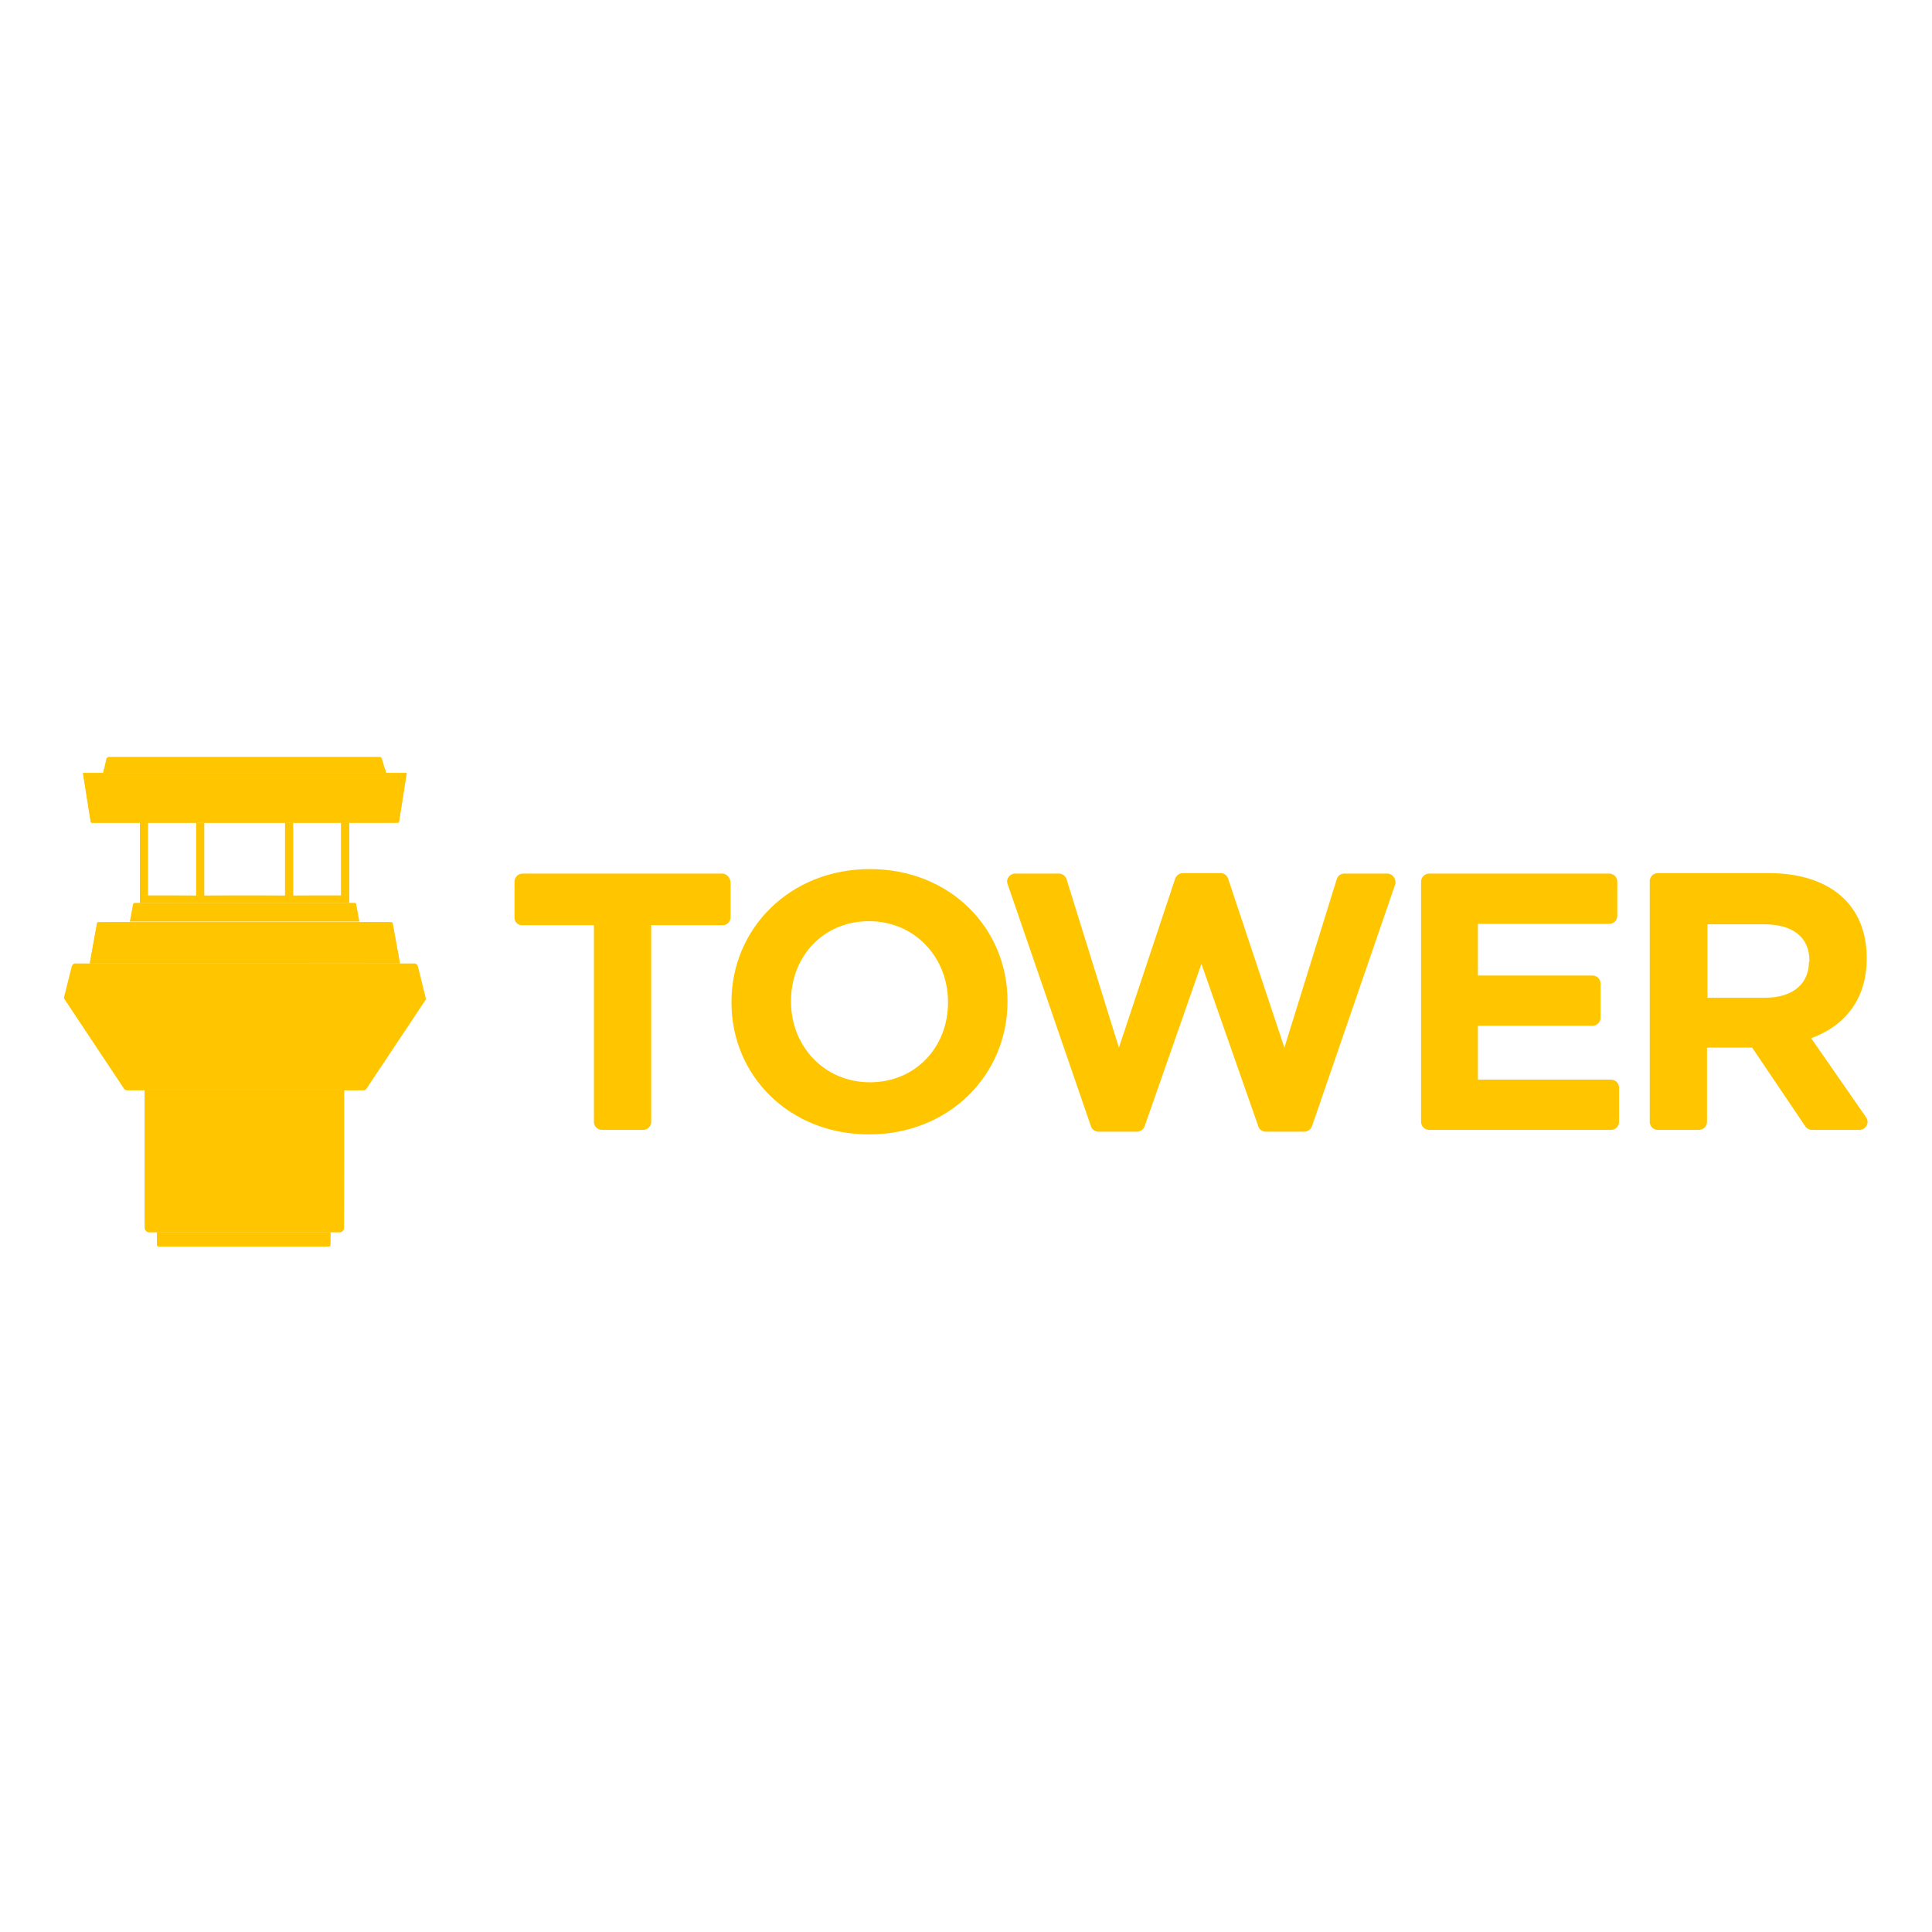
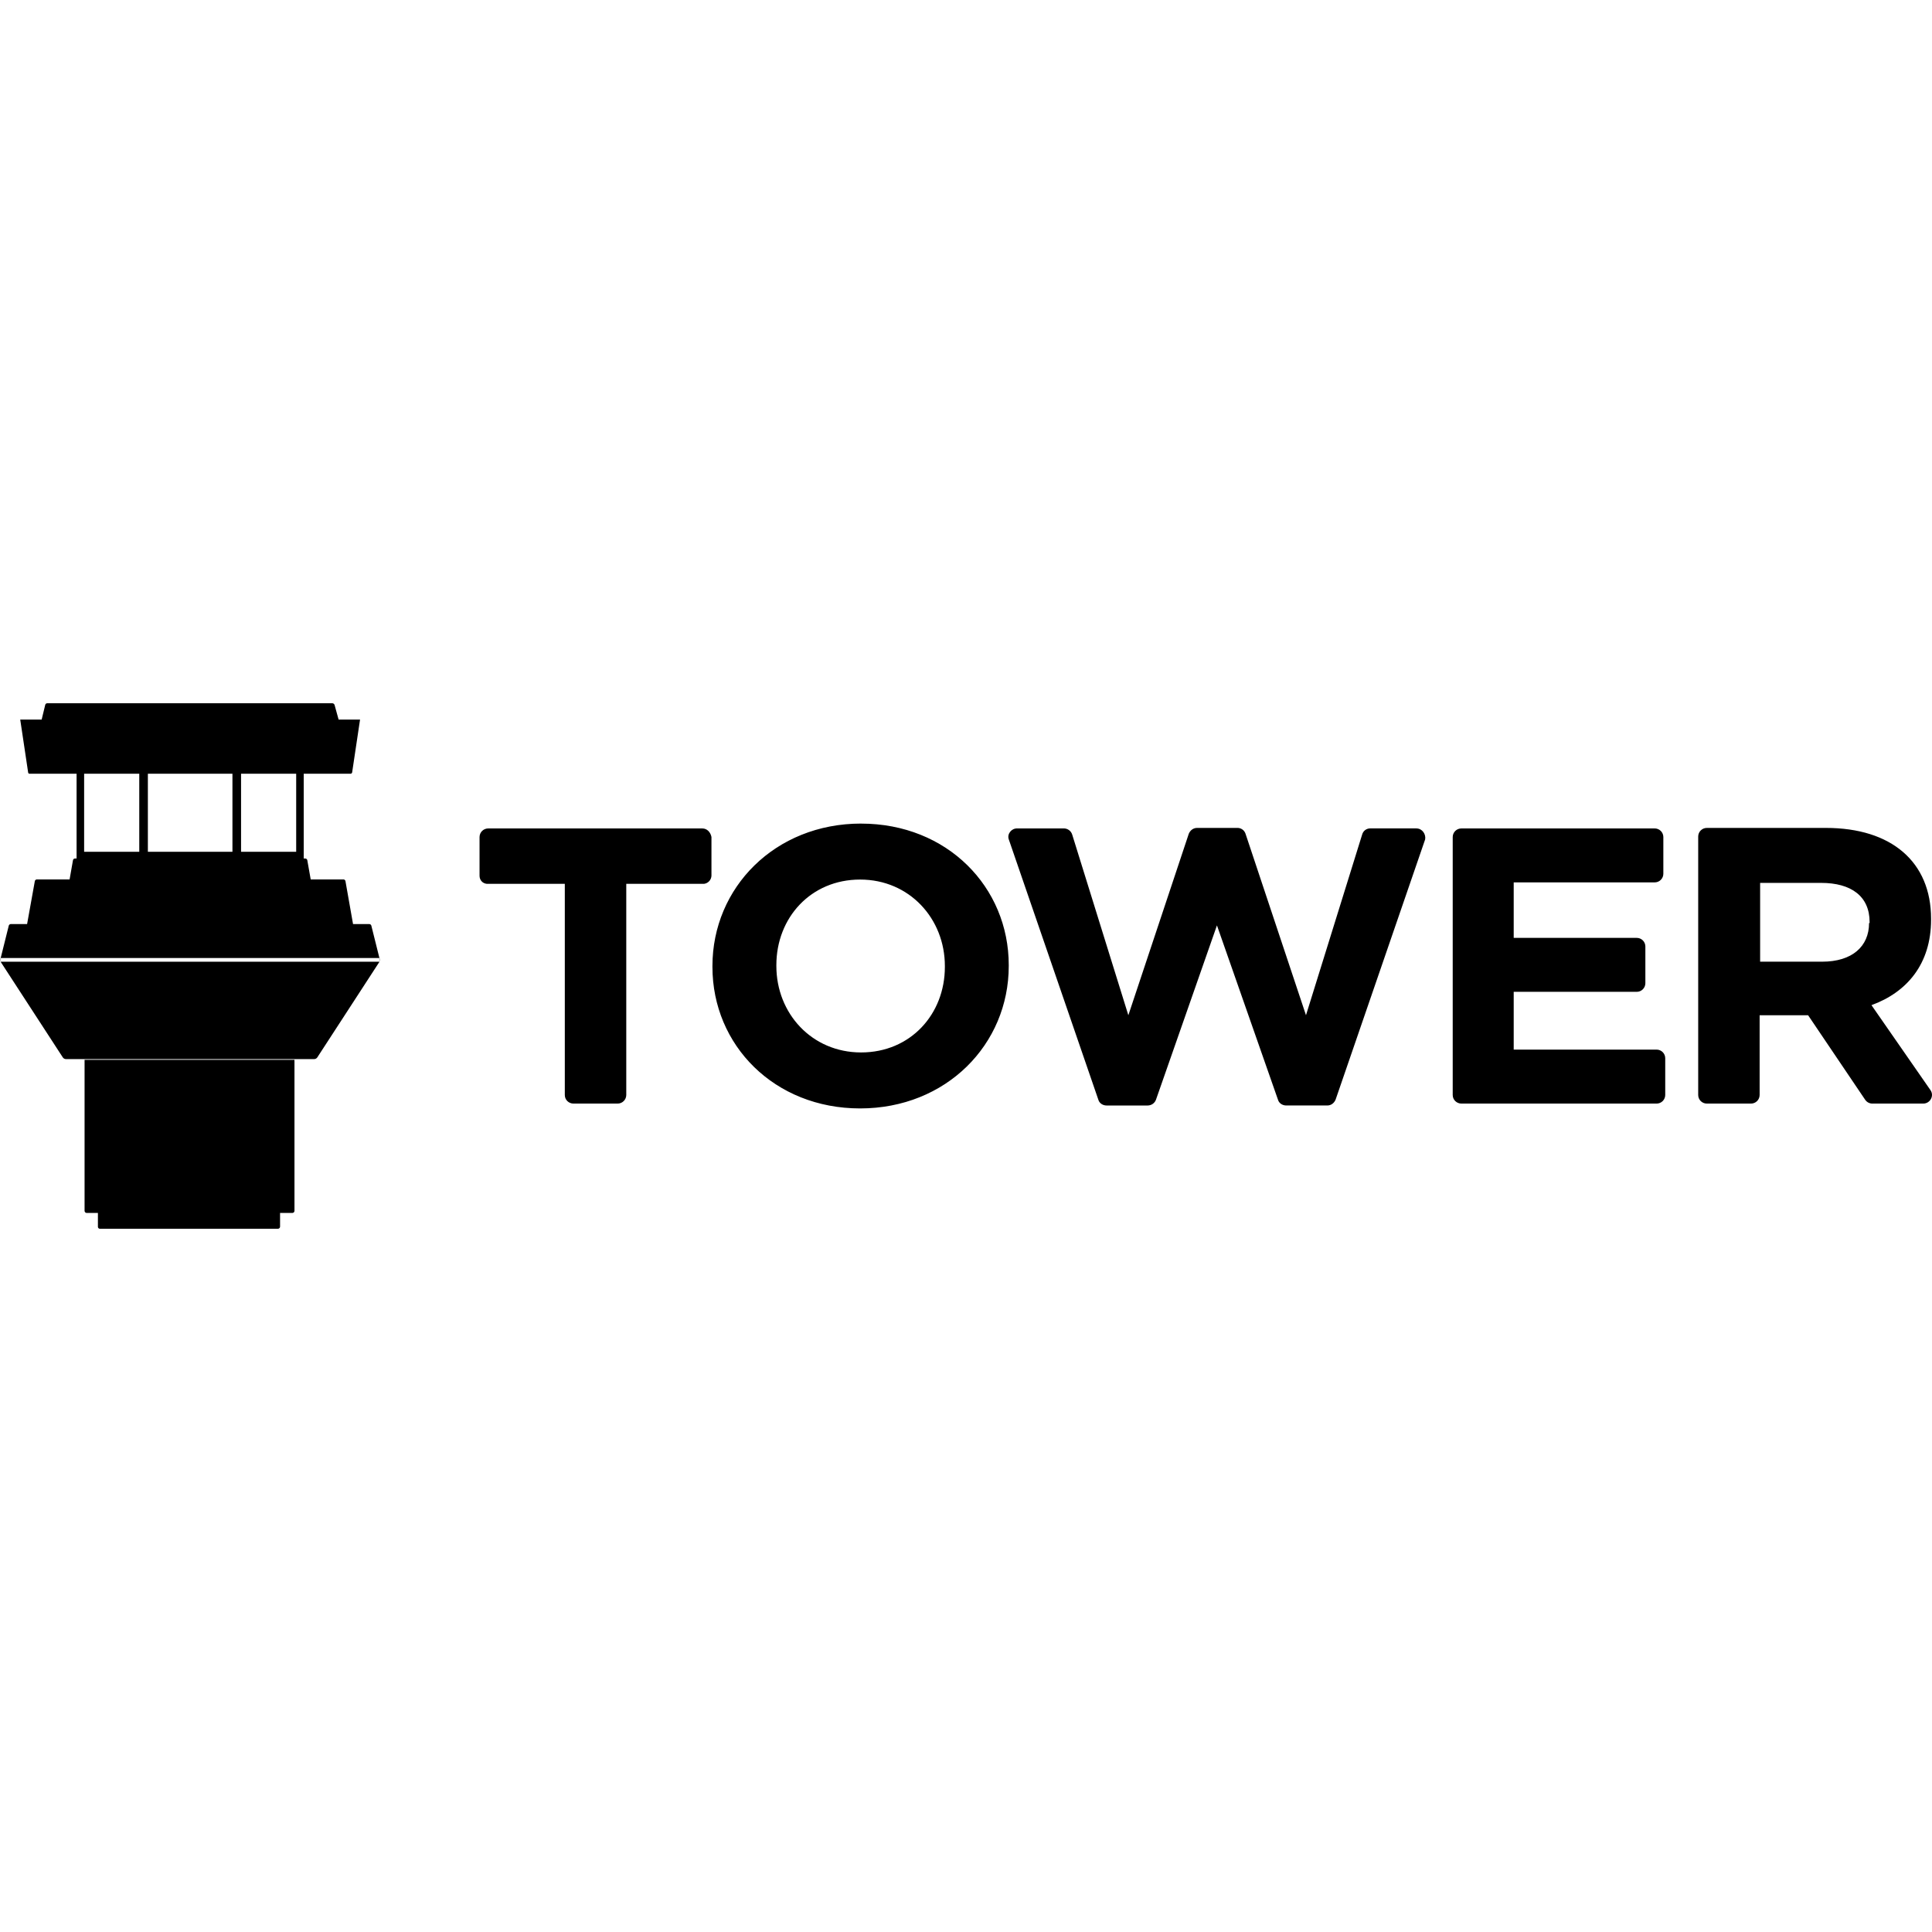
<svg xmlns="http://www.w3.org/2000/svg" viewBox="0 0 128 128">
-   <defs>
-     <clipPath id="towergit-plain-wordmark-a">
-       <path d="M0 0h128v50H0z" />
-     </clipPath>
-   </defs>
-   <path d="M123.642 74.037l-3.646-5.253c2.18-.792 3.677-2.534 3.677-5.274v-.061c0-3.51-2.45-5.603-6.487-5.603h-7.348a.532.532 0 00-.538.53v15.953c0 .294.24.53.538.53h2.717a.532.532 0 00.538-.53v-4.923h2.99l3.523 5.217a.534.534 0 00.452.236h3.134c.42 0 .687-.473.45-.822zm-3.795-10.321c0 1.444-1.045 2.385-2.897 2.385h-3.826v-4.863h3.765c1.851 0 2.99.823 2.99 2.416v.062zm-27.938-5.84h-2.841a.512.512 0 00-.508.382l-3.466 11.148L81.361 58.2a.521.521 0 00-.509-.355h-2.48c-.237 0-.418.148-.51.355L74.13 69.406l-3.466-11.15a.54.54 0 00-.507-.38h-2.898c-.359 0-.626.355-.509.679l5.529 16.068c.056.206.266.355.507.355h2.54a.547.547 0 00.507-.355l3.765-10.763 3.768 10.763c.056.206.267.355.508.355h2.538c.236 0 .416-.149.508-.355l5.528-16.068c.056-.324-.18-.678-.538-.678zm14.82 13.652h-8.815v-3.567h7.59a.533.533 0 00.537-.53v-2.27a.531.531 0 00-.538-.53h-7.589v-3.423h8.698a.533.533 0 00.538-.53v-2.271a.533.533 0 00-.538-.53H94.689a.532.532 0 00-.539.53v15.922c0 .294.24.53.538.53h12.041a.532.532 0 00.538-.53v-2.271a.533.533 0 00-.538-.53zm-49.092-13.95c-5.318 0-9.175 3.954-9.175 8.79v.056c0 4.837 3.826 8.733 9.113 8.733 5.318 0 9.174-3.953 9.174-8.789v-.056c0-4.812-3.794-8.733-9.112-8.733zm5.17 8.847c0 2.92-2.124 5.278-5.17 5.278-3.051 0-5.23-2.416-5.23-5.335v-.056c0-2.92 2.122-5.28 5.168-5.28 3.047 0 5.231 2.417 5.231 5.336zm-14.97-8.548h-13.21a.533.533 0 00-.539.53v2.389c0 .263.18.473.45.5h4.811v13.033c0 .294.237.53.538.53h2.72a.533.533 0 00.537-.53V61.295h4.81a.527.527 0 00.447-.5v-2.388c-.056-.294-.267-.53-.564-.53zm0 0M10.396 81.644v.823c0 .061.056.118.118.118H21.78c.056 0 .118-.057.118-.118v-.823zM23.133 59.829H9.266v-.499h13.867zm0 0" fill="#ffc600" />
-   <path d="M12.996 54.515h.537v4.836h-.537zm5.887 0h.533v4.836h-.533zm3.717-.021h.533v4.836H22.6z" fill="#ffc600" />
-   <path d="M19 54.515h.416v4.836h-.414zm0 0M23.81 61.059l-.209-1.147c0-.06-.057-.092-.118-.092H8.93c-.056 0-.118.031-.118.092l-.21 1.147zm0 0M26.499 63.833l-.477-2.655c0-.059-.062-.089-.12-.089H6.54c-.062 0-.119.03-.119.088l-.477 2.656zm0 0M9.586 72.206v9.14c0 .18.153.298.302.298h12.61c.179 0 .298-.149.298-.298v-9.139zm0 0M6.837 51.21h18.738l-.272-.94c-.03-.062-.056-.12-.149-.12H7.196c-.056 0-.118.058-.15.12zm0 0" fill="#ffc600" />
-   <g clip-path="url(#towergit-plain-wordmark-a)" transform="translate(-7.743 38.355) scale(1.12052)" fill="#ffc600">
-     <path d="M13.012 11.473h16.722l-.054-.235H13.066zm0 0" />
-   </g>
-   <path d="M6.093 54.515H26.35c.06 0 .092-.03.092-.087l.507-3.217H5.494L6 54.427c0 .027.03.088.092.088zm0 0M28.201 66.101l-.508-2.061c-.025-.12-.117-.207-.235-.207H4.984c-.118 0-.21.088-.235.207l-.514 2.06c0 .03 0 .06.032.092L8.21 72.12c.03.056.122.117.21.117h15.655c.092 0 .154-.03.211-.117l3.944-5.928c-.031-.03-.031-.06-.031-.09zm0 0" fill="#ffc600" />
-   <path d="M9.266 54.494h.533v4.836h-.533z" fill="#ffc600" />
-   <path d="M6.028 54.457a57.5 57.5 0 01-.27-1.64l-.252-1.595 10.708-.005c5.89-.003 10.712-.002 10.716.002.01.01-.5 3.239-.516 3.264-.009.014-3.165.02-10.19.019l-10.176-.001-.02-.044zm.836-3.309l.024-.118.013-.074h18.611l.013.074c.006.04.017.093.024.118l.012.044H6.853zm15.737 5.778v-2.404h.532v4.808h-.532zm-3.704.01v-2.414h.512v4.828h-.512zm-5.892 0v-2.414h.512v4.828h-.512zm-3.725-.02v-2.414h.513v4.828h-.512z" fill="#ffc600" />
-   <path d="M9.28 59.567v-.237h1.852c1.213 0 1.855.007 1.863.02.016.026.542.026.542 0 0-.028 5.333-.028 5.35 0 .016.026.516.026.532 0 .008-.013.65-.02 1.863-.02h1.851v.473H9.281zm-3.316 4.211l.242-1.342c.155-.866.242-1.303.26-1.315.015-.01 4.288-.017 9.763-.017 7.849 0 9.74.004 9.757.024.016.019.497 2.619.497 2.683 0 .007-4.619.012-10.264.012H5.956zM9.716 81.563a.359.359 0 01-.101-.16c-.02-.069-.029-1.612-.029-4.624v-4.522h13.209v4.522c0 3.012-.01 4.555-.03 4.624a.359.359 0 01-.1.16l-.073.057H9.789zm.741.987c-.026-.011-.035-.13-.035-.458v-.444h11.453v.427c0 .294-.01.436-.033.46-.026.025-1.326.032-5.692.03a585.332 585.332 0 01-5.693-.016z" fill="#ffc600" />
+   <path d="M3.133 46.592a.14.14 0 0 0-.139.115l-.234.967H1.34l.523 3.496a.093.093 0 0 0 .094.092h3.117v5.615h-.111a.14.14 0 0 0-.129.117l-.223 1.27H2.434a.14.14 0 0 0-.127.115l-.512 2.844H.71a.14.14 0 0 0-.129.103L0 63.656l.01.016.049-.201h25.068l.047.2.01-.015-.582-2.33a.14.14 0 0 0-.127-.103H23.39l-.502-2.844a.14.14 0 0 0-.127-.115h-2.176l-.225-1.27a.14.14 0 0 0-.049-.084.14.14 0 0 0-.09-.033h-.099v-5.616h3.104a.105.105 0 0 0 .105-.091l.523-3.496h-1.42l-.267-.967a.163.163 0 0 0-.152-.115H3.133zm2.441 4.67h3.653v5.172H5.574v-5.172zm4.223 0H15.4v5.172H9.797v-5.172zm6.174 0h3.652v5.172h-3.652v-5.172zm41.08 3.302c-5.709 0-9.85 4.245-9.85 9.436v.06c0 5.193 4.108 9.376 9.783 9.376 5.709 0 9.848-4.245 9.848-9.436v-.06c0-5.166-4.073-9.374-9.781-9.374v-.002zm22.258.288c-.255 0-.449.158-.547.38l-4.006 12.03-3.72-11.969a.58.58 0 0 0-.546-.408h-3.11c-.385 0-.67.38-.545.728l5.934 17.248c.06.221.286.381.544.381h2.727a.587.587 0 0 0 .545-.38l4.041-11.553L84.67 72.86c.06.221.286.381.545.381h2.724c.254 0 .447-.16.545-.38l5.936-17.249c.06-.348-.194-.726-.578-.726l-.002-.002h-3.05a.55.55 0 0 0-.545.41l-3.72 11.967-4.008-12.03a.56.56 0 0 0-.547-.38h-2.662zm33.777 0a.571.571 0 0 0-.576.57v17.125a.57.57 0 0 0 .576.568h2.918a.571.571 0 0 0 .576-.568v-5.285h3.211l3.781 5.6a.573.573 0 0 0 .485.253h3.365c.45 0 .737-.508.482-.883l-3.914-5.638c2.34-.85 3.948-2.721 3.948-5.662v-.065c0-3.768-2.63-6.015-6.963-6.015h-7.89zm-80.736.035a.572.572 0 0 0-.579.568v2.565c0 .282.193.508.483.537h5.166v13.99c0 .315.253.568.576.568h2.92a.572.572 0 0 0 .576-.568V58.555h5.164a.566.566 0 0 0 .48-.537v-2.563c-.06-.316-.286-.568-.605-.568H32.35zm64.474 0a.571.571 0 0 0-.578.568v17.092c0 .315.258.568.578.568h12.926a.571.571 0 0 0 .576-.568v-2.438a.572.572 0 0 0-.576-.57h-9.463v-3.828h8.147a.572.572 0 0 0 .576-.568v-2.438a.57.57 0 0 0-.576-.568h-8.147V58.46h9.336a.572.572 0 0 0 .578-.568v-2.438a.572.572 0 0 0-.578-.568H96.824zm-39.84 3.386c3.271 0 5.616 2.594 5.616 5.727v.063c0 3.134-2.28 5.664-5.55 5.664-3.274 0-5.614-2.594-5.614-5.727v-.06c0-3.135 2.279-5.667 5.548-5.667zm59.63.221h4.042c1.987 0 3.21.884 3.21 2.594v.066h-.036c0 1.55-1.121 2.56-3.11 2.56h-4.107v-5.22zM.038 63.714l4.12 6.337a.256.256 0 0 0 .21.117h16.447a.256.256 0 0 0 .21-.117l4.119-6.336H.039zm5.565 6.5v10.007a.14.14 0 0 0 .138.14h.746v.92a.128.128 0 0 0 .13.127h11.798a.14.14 0 0 0 .14-.138v-.909h.815a.14.14 0 0 0 .14-.14V70.215H5.605z" />
</svg>
